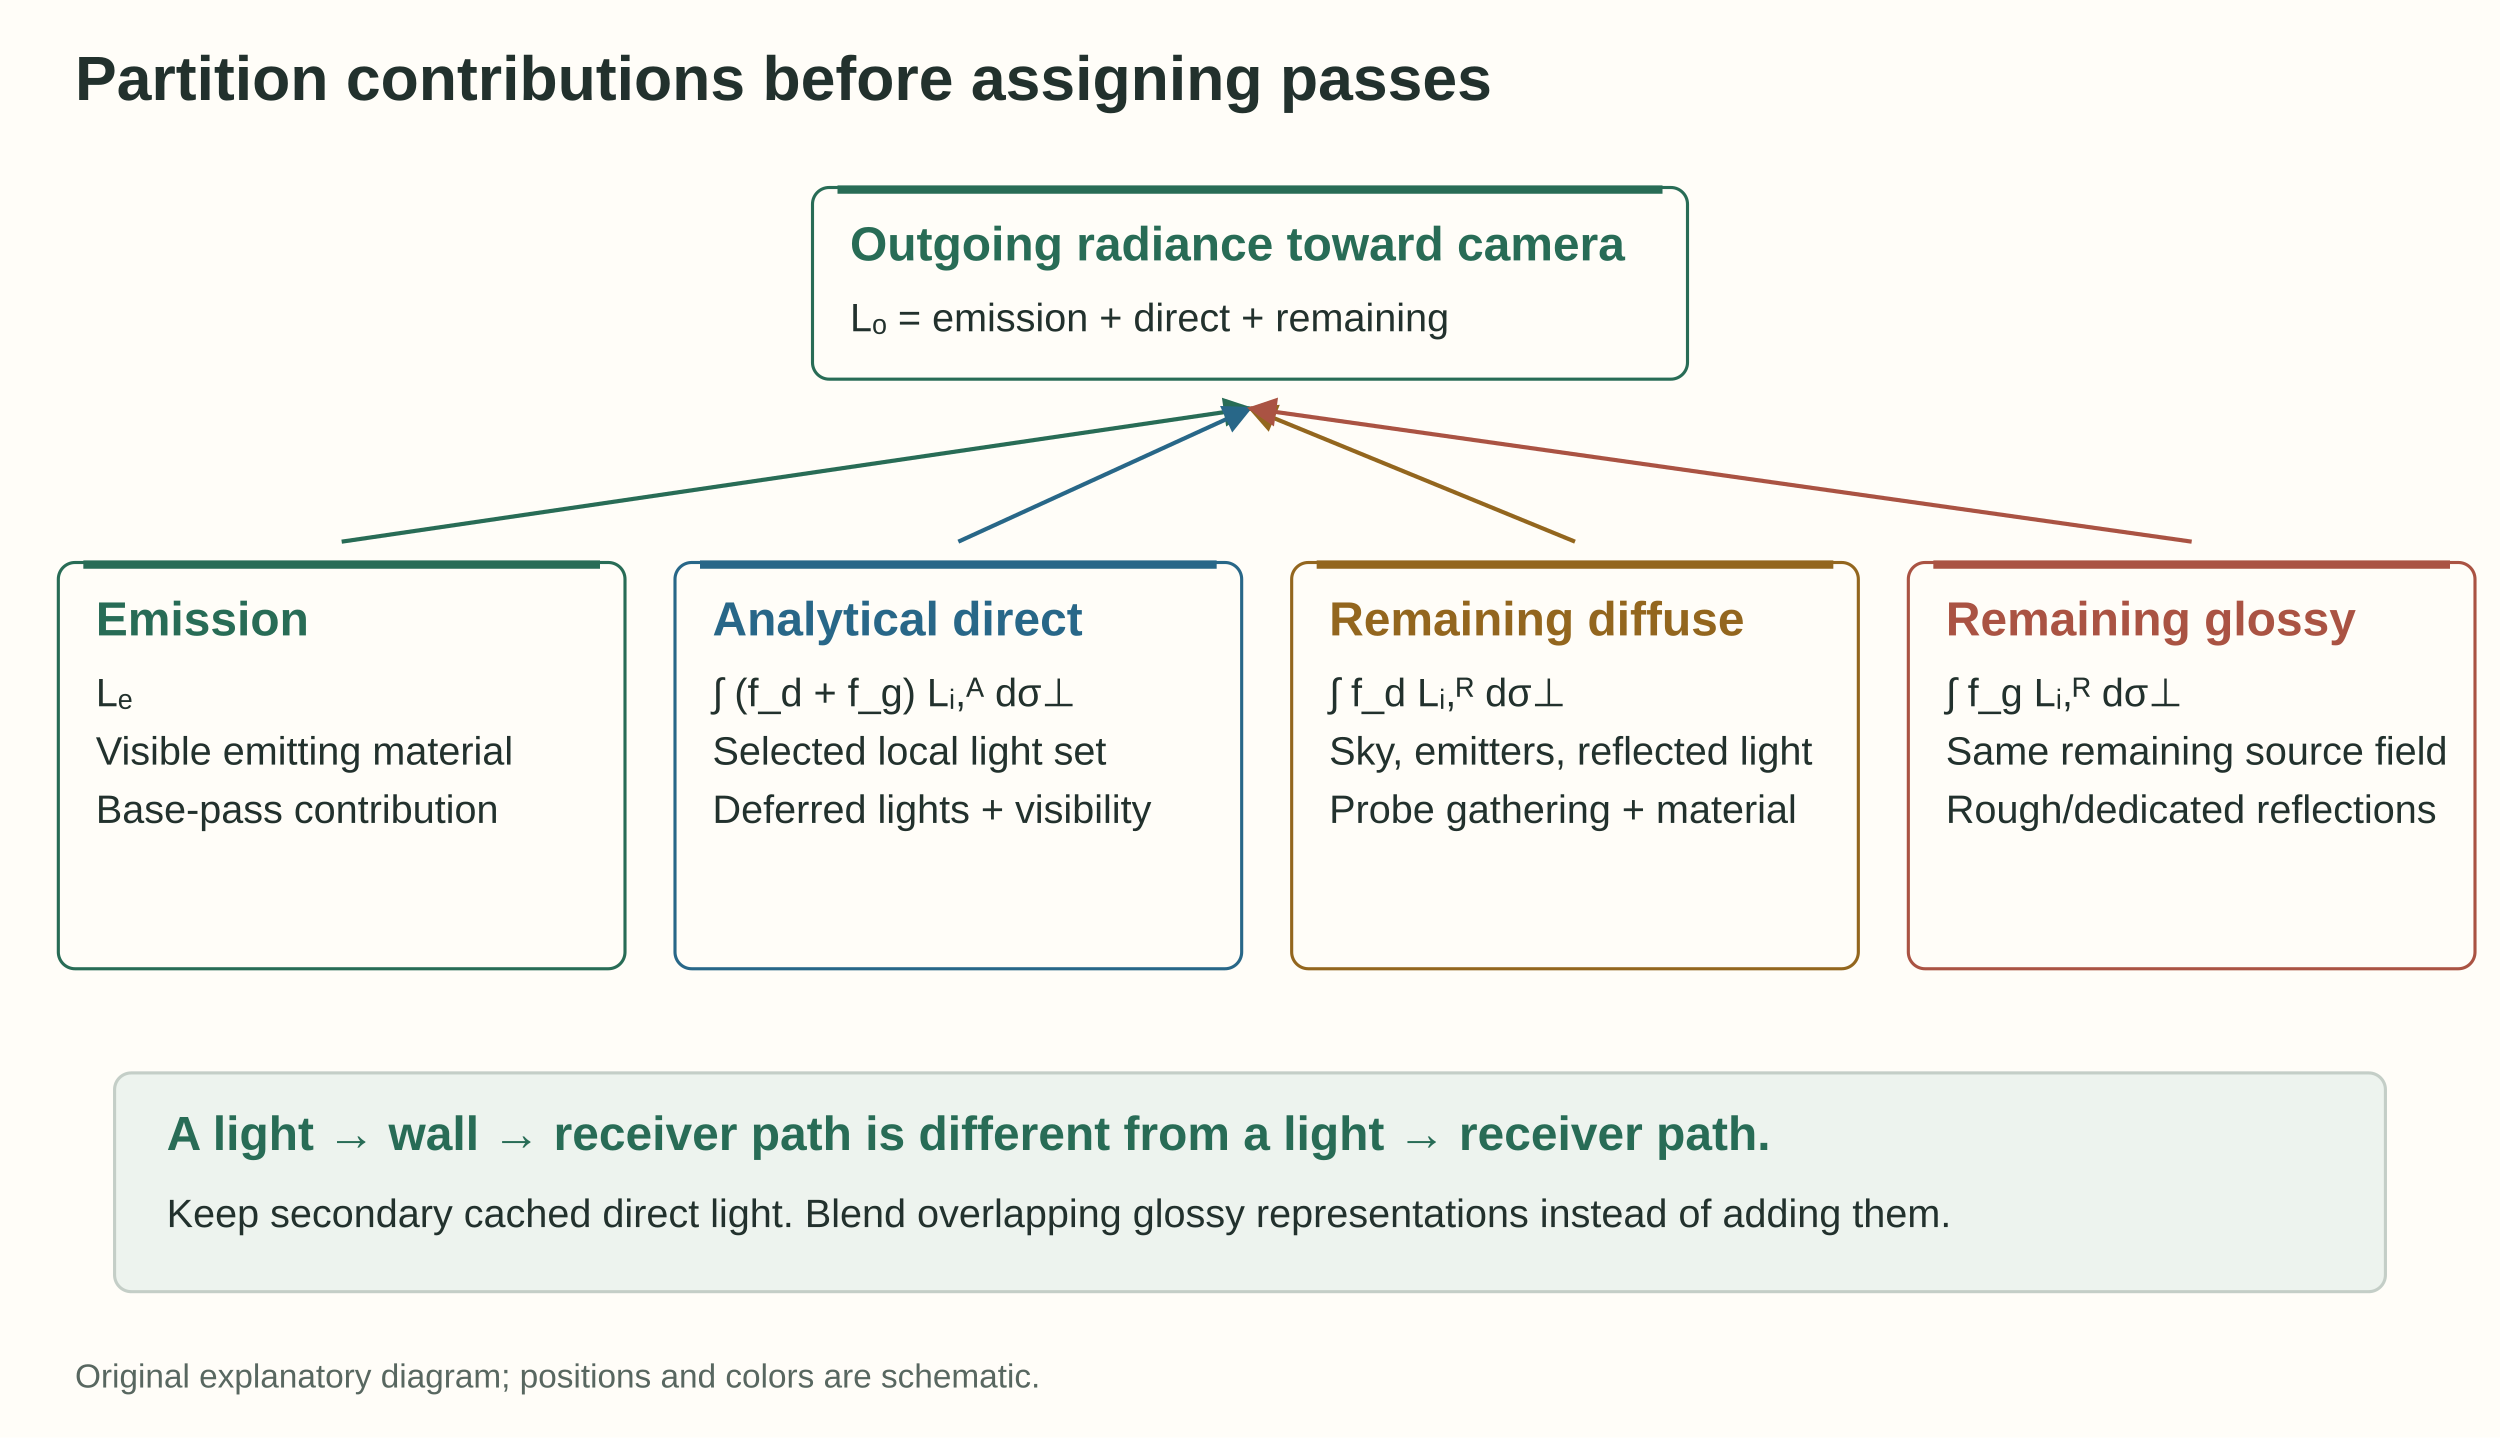
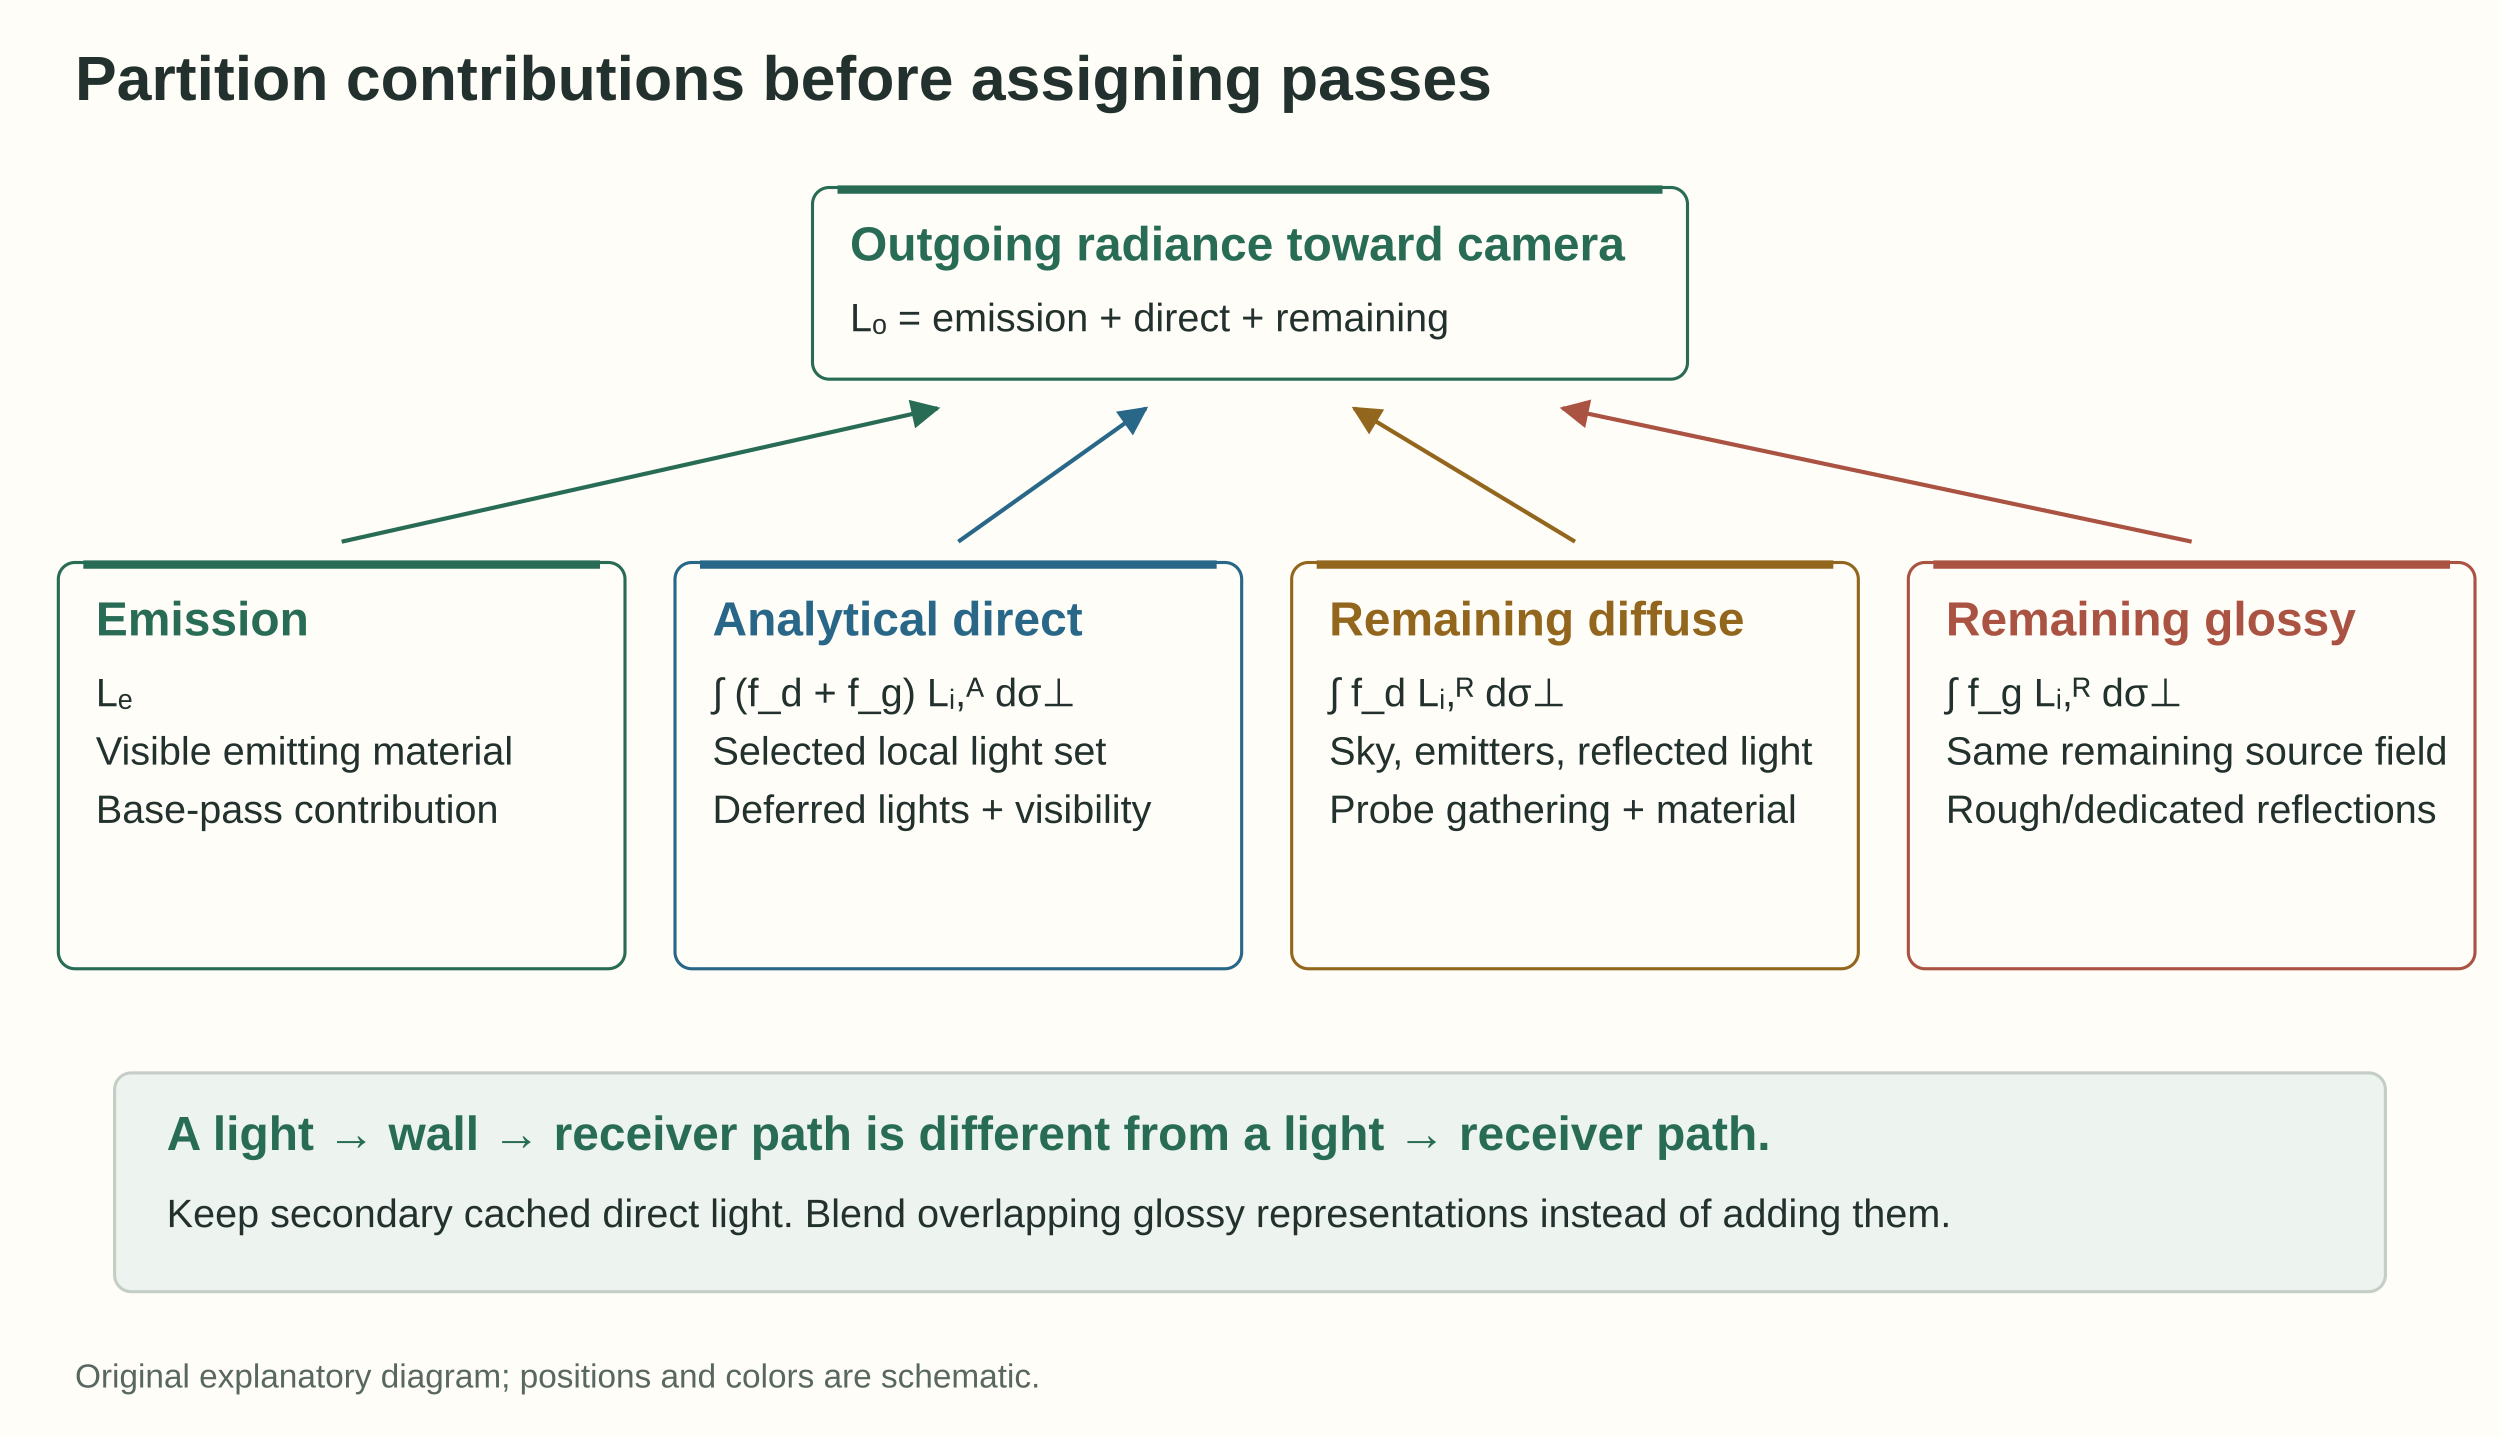
<svg xmlns="http://www.w3.org/2000/svg" viewBox="0 0 1200 690" role="img" aria-labelledby="title desc">
  <defs>
    <marker id="arrow-0" viewBox="0 0 10 10" refX="9" refY="5" markerWidth="7" markerHeight="7" orient="auto-start-reverse">
      <path d="M0 0 L10 5 L0 10 Z" fill="#286c56" />
    </marker>
    <marker id="arrow-1" viewBox="0 0 10 10" refX="9" refY="5" markerWidth="7" markerHeight="7" orient="auto-start-reverse">
      <path d="M0 0 L10 5 L0 10 Z" fill="#286788" />
    </marker>
    <marker id="arrow-2" viewBox="0 0 10 10" refX="9" refY="5" markerWidth="7" markerHeight="7" orient="auto-start-reverse">
      <path d="M0 0 L10 5 L0 10 Z" fill="#93661e" />
    </marker>
    <marker id="arrow-3" viewBox="0 0 10 10" refX="9" refY="5" markerWidth="7" markerHeight="7" orient="auto-start-reverse">
      <path d="M0 0 L10 5 L0 10 Z" fill="#aa5343" />
    </marker>
    <marker id="arrow-4" viewBox="0 0 10 10" refX="9" refY="5" markerWidth="7" markerHeight="7" orient="auto-start-reverse">
      <path d="M0 0 L10 5 L0 10 Z" fill="#586760" />
    </marker>
  </defs>
  <rect width="1200" height="690" fill="#fffdf8" />
  <g font-family="Segoe UI, Arial, sans-serif">
    <text x="36" y="48" font-size="30" fill="#22312d" font-weight="600" text-anchor="start">Partition contributions before assigning passes</text>
    <rect x="390" y="90" width="420" height="92" rx="8" fill="#fffdf8" stroke="#286c56" stroke-width="1.5" />
    <path d="M402 91H798" stroke="#286c56" stroke-width="4" />
    <text x="408" y="125" font-size="23" fill="#286c56" font-weight="600" text-anchor="start">Outgoing radiance toward camera</text>
    <text x="408" y="159" font-size="19" fill="#22312d" font-weight="400" text-anchor="start">Lₒ = emission + direct + remaining</text>
    <rect x="28" y="270" width="272" height="195" rx="8" fill="#fffdf8" stroke="#286c56" stroke-width="1.5" />
    <path d="M40 271H288" stroke="#286c56" stroke-width="4" />
    <text x="46" y="305" font-size="23" fill="#286c56" font-weight="600" text-anchor="start">Emission</text>
    <text x="46" y="339" font-size="19" fill="#22312d" font-weight="400" text-anchor="start">Lₑ</text>
    <text x="46" y="367" font-size="19" fill="#22312d" font-weight="400" text-anchor="start">Visible emitting material</text>
    <text x="46" y="395" font-size="19" fill="#22312d" font-weight="400" text-anchor="start">Base-pass contribution</text>
-     <path d="M164 260L600 196" fill="none" stroke="#286c56" stroke-width="2" marker-end="url(#arrow-0)" />
+     <path d="M164 260L450 196" fill="none" stroke="#286c56" stroke-width="2" marker-end="url(#arrow-0)" />
    <rect x="324" y="270" width="272" height="195" rx="8" fill="#fffdf8" stroke="#286788" stroke-width="1.5" />
    <path d="M336 271H584" stroke="#286788" stroke-width="4" />
    <text x="342" y="305" font-size="23" fill="#286788" font-weight="600" text-anchor="start">Analytical direct</text>
    <text x="342" y="339" font-size="19" fill="#22312d" font-weight="400" text-anchor="start">∫ (f_d + f_g) Lᵢ,ᴬ dσ⊥</text>
    <text x="342" y="367" font-size="19" fill="#22312d" font-weight="400" text-anchor="start">Selected local light set</text>
    <text x="342" y="395" font-size="19" fill="#22312d" font-weight="400" text-anchor="start">Deferred lights + visibility</text>
-     <path d="M460 260L600 196" fill="none" stroke="#286788" stroke-width="2" marker-end="url(#arrow-1)" />
+     <path d="M460 260L550 196" fill="none" stroke="#286788" stroke-width="2" marker-end="url(#arrow-1)" />
    <rect x="620" y="270" width="272" height="195" rx="8" fill="#fffdf8" stroke="#93661e" stroke-width="1.5" />
    <path d="M632 271H880" stroke="#93661e" stroke-width="4" />
    <text x="638" y="305" font-size="23" fill="#93661e" font-weight="600" text-anchor="start">Remaining diffuse</text>
    <text x="638" y="339" font-size="19" fill="#22312d" font-weight="400" text-anchor="start">∫ f_d Lᵢ,ᴿ dσ⊥</text>
    <text x="638" y="367" font-size="19" fill="#22312d" font-weight="400" text-anchor="start">Sky, emitters, reflected light</text>
    <text x="638" y="395" font-size="19" fill="#22312d" font-weight="400" text-anchor="start">Probe gathering + material</text>
-     <path d="M756 260L600 196" fill="none" stroke="#93661e" stroke-width="2" marker-end="url(#arrow-2)" />
+     <path d="M756 260L650 196" fill="none" stroke="#93661e" stroke-width="2" marker-end="url(#arrow-2)" />
    <rect x="916" y="270" width="272" height="195" rx="8" fill="#fffdf8" stroke="#aa5343" stroke-width="1.5" />
    <path d="M928 271H1176" stroke="#aa5343" stroke-width="4" />
    <text x="934" y="305" font-size="23" fill="#aa5343" font-weight="600" text-anchor="start">Remaining glossy</text>
    <text x="934" y="339" font-size="19" fill="#22312d" font-weight="400" text-anchor="start">∫ f_g Lᵢ,ᴿ dσ⊥</text>
    <text x="934" y="367" font-size="19" fill="#22312d" font-weight="400" text-anchor="start">Same remaining source field</text>
    <text x="934" y="395" font-size="19" fill="#22312d" font-weight="400" text-anchor="start">Rough/dedicated reflections</text>
-     <path d="M1052 260L600 196" fill="none" stroke="#aa5343" stroke-width="2" marker-end="url(#arrow-3)" />
+     <path d="M1052 260L750 196" fill="none" stroke="#aa5343" stroke-width="2" marker-end="url(#arrow-3)" />
    <rect x="55" y="515" width="1090" height="105" rx="8" fill="#edf3ee" stroke="#c4cec7" stroke-width="1.5" />
    <text x="80" y="552" font-size="23" fill="#286c56" font-weight="600" text-anchor="start">A light → wall → receiver path is different from a light → receiver path.</text>
    <text x="80" y="589" font-size="19" fill="#22312d" font-weight="400" text-anchor="start">Keep secondary cached direct light. Blend overlapping glossy representations instead of adding them.</text>
    <text x="36" y="666" font-size="16" fill="#586760" font-weight="400" text-anchor="start">Original explanatory diagram; positions and colors are schematic.</text>
  </g>
</svg>
